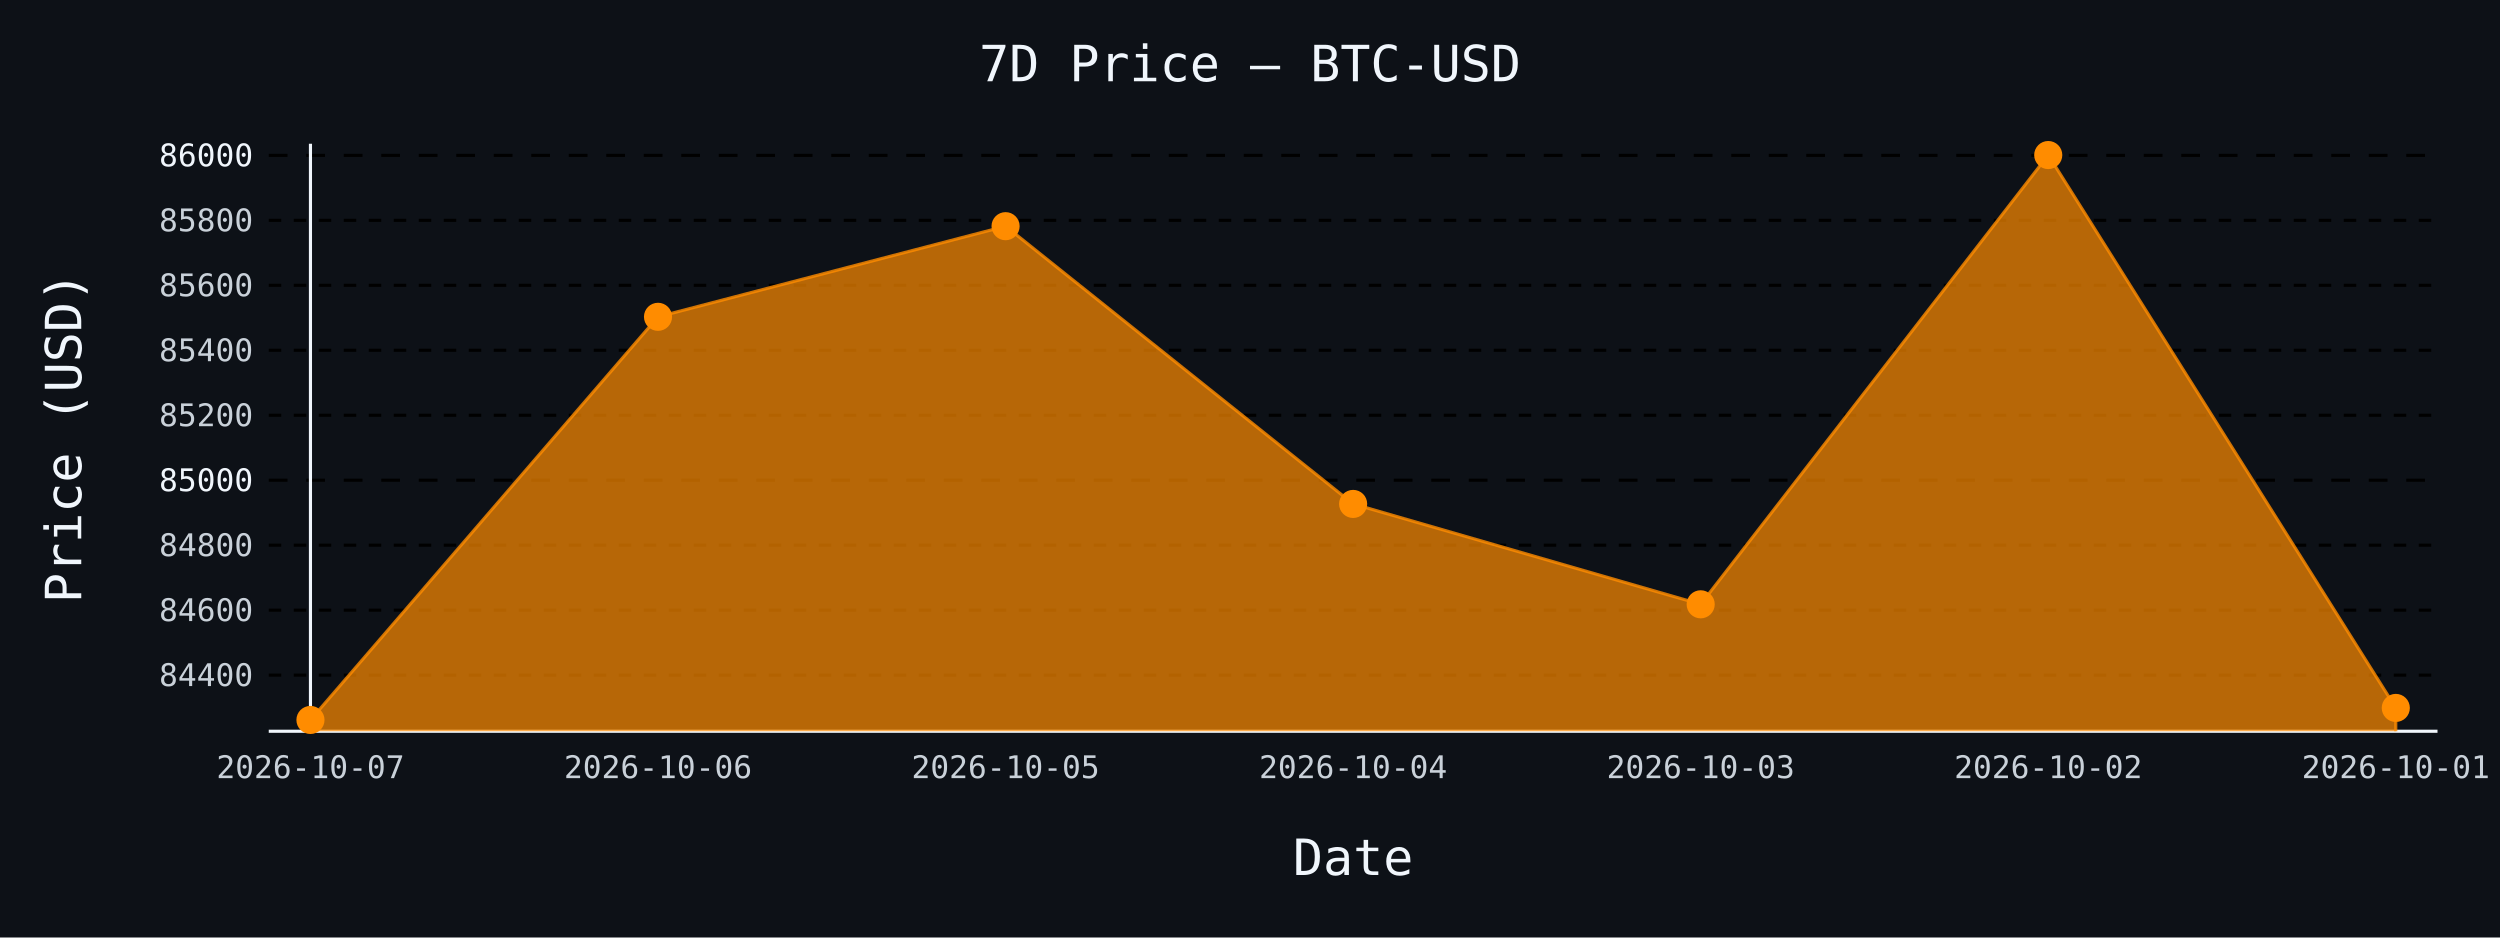
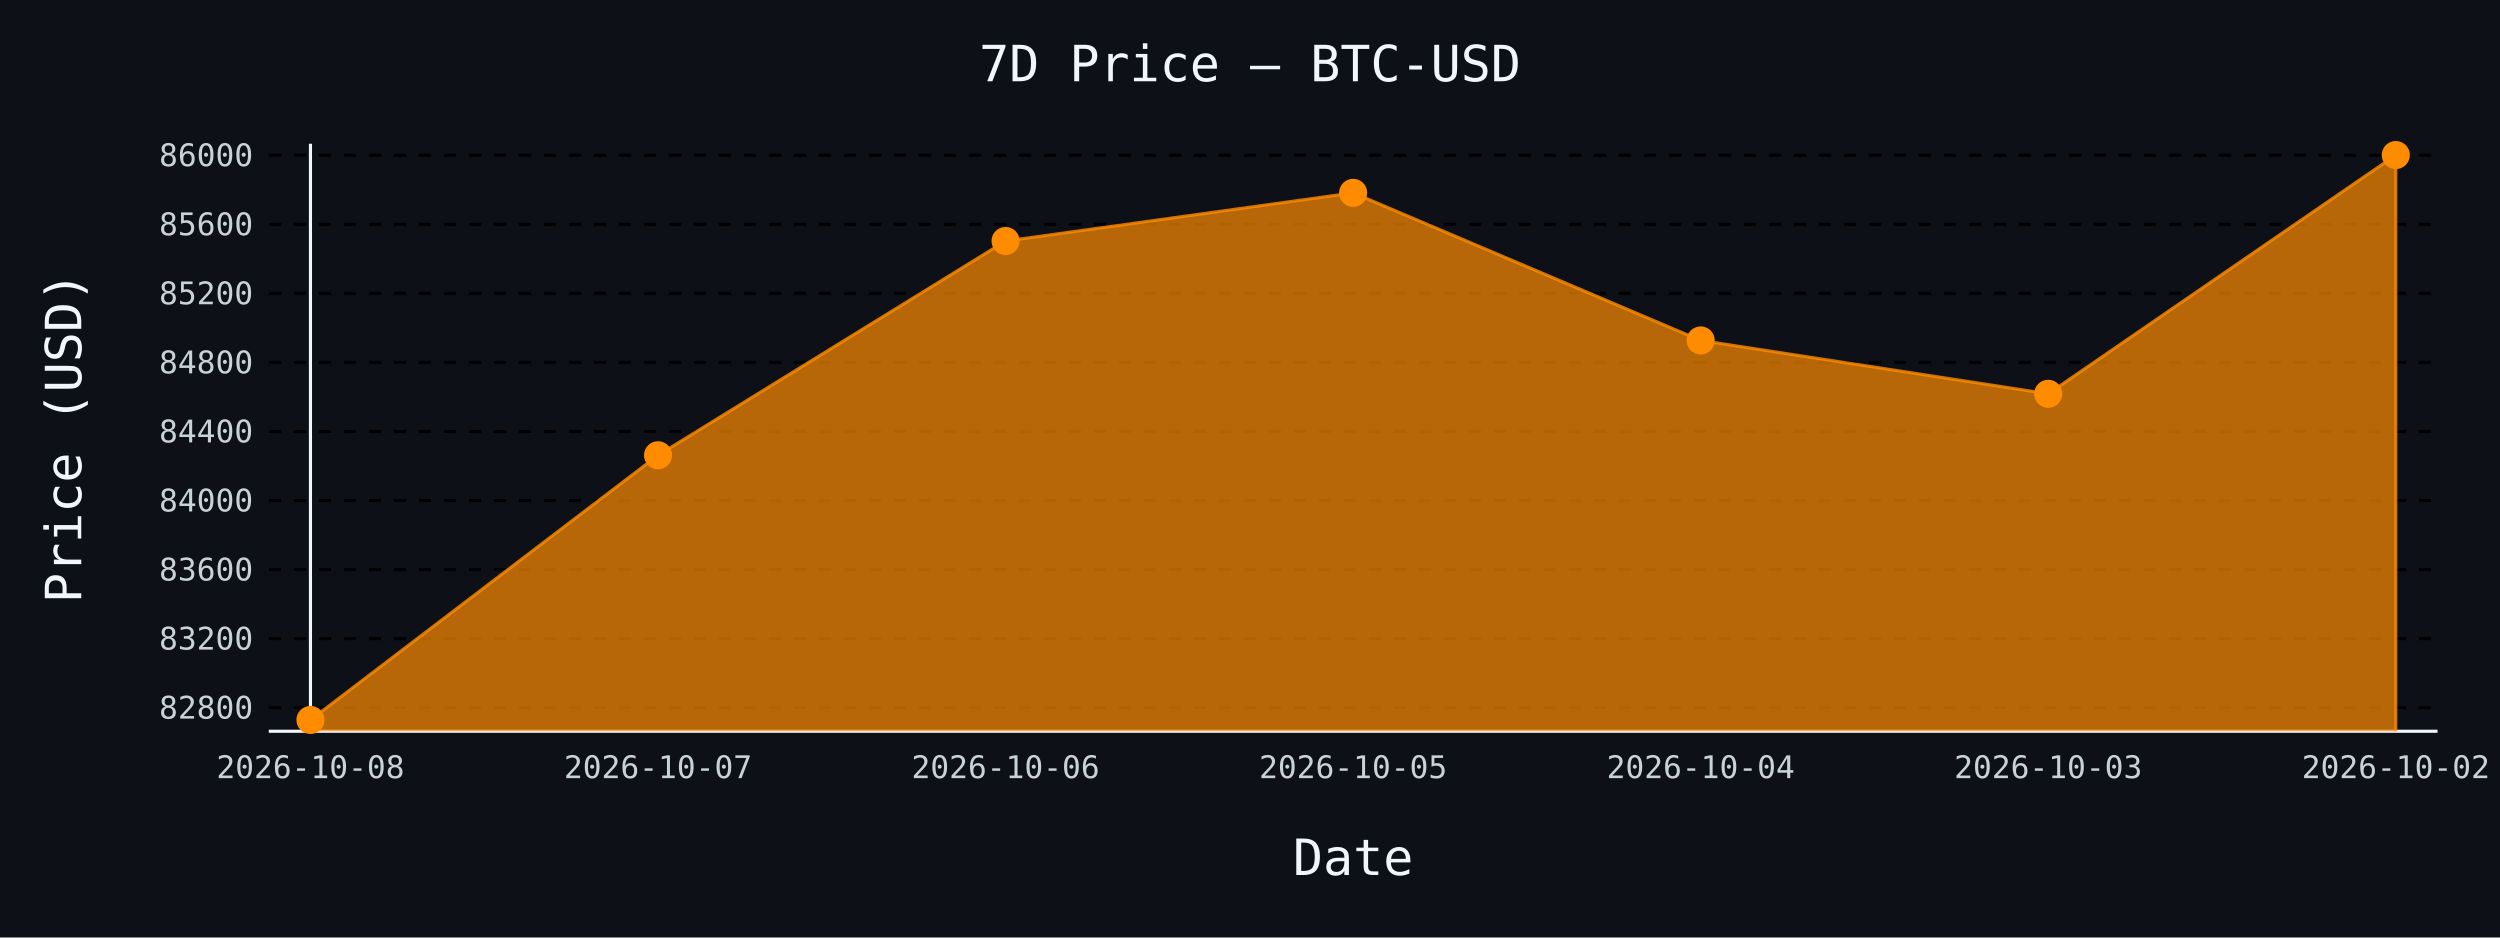
- <svg xmlns="http://www.w3.org/2000/svg" id="chart-76246ca8-41dd-4a42-9246-5195dbaaaf5d" class="pygal-chart" viewBox="0 0 800 300">
+ <svg xmlns="http://www.w3.org/2000/svg" id="chart-f41abc13-584a-479a-84a2-0136f00ec727" class="pygal-chart" viewBox="0 0 800 300">
  <defs>
-     <style type="text/css">#chart-76246ca8-41dd-4a42-9246-5195dbaaaf5d{-webkit-user-select:none;-webkit-font-smoothing:antialiased;font-family:monospace}#chart-76246ca8-41dd-4a42-9246-5195dbaaaf5d .title{font-family:monospace;font-size:16px}#chart-76246ca8-41dd-4a42-9246-5195dbaaaf5d .legends .legend text{font-family:monospace;font-size:14px}#chart-76246ca8-41dd-4a42-9246-5195dbaaaf5d .axis text{font-family:monospace;font-size:10px}#chart-76246ca8-41dd-4a42-9246-5195dbaaaf5d .axis text.major{font-family:monospace;font-size:10px}#chart-76246ca8-41dd-4a42-9246-5195dbaaaf5d .text-overlay text.value{font-family:monospace;font-size:16px}#chart-76246ca8-41dd-4a42-9246-5195dbaaaf5d .text-overlay text.label{font-family:monospace;font-size:10px}#chart-76246ca8-41dd-4a42-9246-5195dbaaaf5d .tooltip{font-family:monospace;font-size:14px}#chart-76246ca8-41dd-4a42-9246-5195dbaaaf5d text.no_data{font-family:monospace;font-size:64px}
- #chart-76246ca8-41dd-4a42-9246-5195dbaaaf5d{background-color:#0d1117}#chart-76246ca8-41dd-4a42-9246-5195dbaaaf5d path,#chart-76246ca8-41dd-4a42-9246-5195dbaaaf5d line,#chart-76246ca8-41dd-4a42-9246-5195dbaaaf5d rect,#chart-76246ca8-41dd-4a42-9246-5195dbaaaf5d circle{-webkit-transition:150ms;-moz-transition:150ms;transition:150ms}#chart-76246ca8-41dd-4a42-9246-5195dbaaaf5d .graph &gt; .background{fill:#0d1117}#chart-76246ca8-41dd-4a42-9246-5195dbaaaf5d .plot &gt; .background{fill:#0d1117}#chart-76246ca8-41dd-4a42-9246-5195dbaaaf5d .graph{fill:#c9d1d9}#chart-76246ca8-41dd-4a42-9246-5195dbaaaf5d text.no_data{fill:#f0f6fc}#chart-76246ca8-41dd-4a42-9246-5195dbaaaf5d .title{fill:#f0f6fc}#chart-76246ca8-41dd-4a42-9246-5195dbaaaf5d .legends .legend text{fill:#c9d1d9}#chart-76246ca8-41dd-4a42-9246-5195dbaaaf5d .legends .legend:hover text{fill:#f0f6fc}#chart-76246ca8-41dd-4a42-9246-5195dbaaaf5d .axis .line{stroke:#f0f6fc}#chart-76246ca8-41dd-4a42-9246-5195dbaaaf5d .axis .guide.line{stroke:#8b949e}#chart-76246ca8-41dd-4a42-9246-5195dbaaaf5d .axis .major.line{stroke:#c9d1d9}#chart-76246ca8-41dd-4a42-9246-5195dbaaaf5d .axis text.major{fill:#f0f6fc}#chart-76246ca8-41dd-4a42-9246-5195dbaaaf5d .axis.y .guides:hover .guide.line,#chart-76246ca8-41dd-4a42-9246-5195dbaaaf5d .line-graph .axis.x .guides:hover .guide.line,#chart-76246ca8-41dd-4a42-9246-5195dbaaaf5d .stackedline-graph .axis.x .guides:hover .guide.line,#chart-76246ca8-41dd-4a42-9246-5195dbaaaf5d .xy-graph .axis.x .guides:hover .guide.line{stroke:#f0f6fc}#chart-76246ca8-41dd-4a42-9246-5195dbaaaf5d .axis .guides:hover text{fill:#f0f6fc}#chart-76246ca8-41dd-4a42-9246-5195dbaaaf5d .reactive{fill-opacity:.7;stroke-opacity:.8;stroke-width:1}#chart-76246ca8-41dd-4a42-9246-5195dbaaaf5d .ci{stroke:#c9d1d9}#chart-76246ca8-41dd-4a42-9246-5195dbaaaf5d .reactive.active,#chart-76246ca8-41dd-4a42-9246-5195dbaaaf5d .active .reactive{fill-opacity:.8;stroke-opacity:.9;stroke-width:4}#chart-76246ca8-41dd-4a42-9246-5195dbaaaf5d .ci .reactive.active{stroke-width:1.5}#chart-76246ca8-41dd-4a42-9246-5195dbaaaf5d .series text{fill:#f0f6fc}#chart-76246ca8-41dd-4a42-9246-5195dbaaaf5d .tooltip rect{fill:#0d1117;stroke:#f0f6fc;-webkit-transition:opacity 150ms;-moz-transition:opacity 150ms;transition:opacity 150ms}#chart-76246ca8-41dd-4a42-9246-5195dbaaaf5d .tooltip .label{fill:#c9d1d9}#chart-76246ca8-41dd-4a42-9246-5195dbaaaf5d .tooltip .label{fill:#c9d1d9}#chart-76246ca8-41dd-4a42-9246-5195dbaaaf5d .tooltip .legend{font-size:.8em;fill:#8b949e}#chart-76246ca8-41dd-4a42-9246-5195dbaaaf5d .tooltip .x_label{font-size:.6em;fill:#f0f6fc}#chart-76246ca8-41dd-4a42-9246-5195dbaaaf5d .tooltip .xlink{font-size:.5em;text-decoration:underline}#chart-76246ca8-41dd-4a42-9246-5195dbaaaf5d .tooltip .value{font-size:1.5em}#chart-76246ca8-41dd-4a42-9246-5195dbaaaf5d .bound{font-size:.5em}#chart-76246ca8-41dd-4a42-9246-5195dbaaaf5d .max-value{font-size:.75em;fill:#8b949e}#chart-76246ca8-41dd-4a42-9246-5195dbaaaf5d .map-element{fill:#0d1117;stroke:#8b949e !important}#chart-76246ca8-41dd-4a42-9246-5195dbaaaf5d .map-element .reactive{fill-opacity:inherit;stroke-opacity:inherit}#chart-76246ca8-41dd-4a42-9246-5195dbaaaf5d .color-0,#chart-76246ca8-41dd-4a42-9246-5195dbaaaf5d .color-0 a:visited{stroke:#ff8c00;fill:#ff8c00}#chart-76246ca8-41dd-4a42-9246-5195dbaaaf5d .text-overlay .color-0 text{fill:black}
- #chart-76246ca8-41dd-4a42-9246-5195dbaaaf5d text.no_data{text-anchor:middle}#chart-76246ca8-41dd-4a42-9246-5195dbaaaf5d .guide.line{fill:none}#chart-76246ca8-41dd-4a42-9246-5195dbaaaf5d .centered{text-anchor:middle}#chart-76246ca8-41dd-4a42-9246-5195dbaaaf5d .title{text-anchor:middle}#chart-76246ca8-41dd-4a42-9246-5195dbaaaf5d .legends .legend text{fill-opacity:1}#chart-76246ca8-41dd-4a42-9246-5195dbaaaf5d .axis.x text{text-anchor:middle}#chart-76246ca8-41dd-4a42-9246-5195dbaaaf5d .axis.x:not(.web) text[transform]{text-anchor:start}#chart-76246ca8-41dd-4a42-9246-5195dbaaaf5d .axis.x:not(.web) text[transform].backwards{text-anchor:end}#chart-76246ca8-41dd-4a42-9246-5195dbaaaf5d .axis.y text{text-anchor:end}#chart-76246ca8-41dd-4a42-9246-5195dbaaaf5d .axis.y text[transform].backwards{text-anchor:start}#chart-76246ca8-41dd-4a42-9246-5195dbaaaf5d .axis.y2 text{text-anchor:start}#chart-76246ca8-41dd-4a42-9246-5195dbaaaf5d .axis.y2 text[transform].backwards{text-anchor:end}#chart-76246ca8-41dd-4a42-9246-5195dbaaaf5d .axis .guide.line{stroke-dasharray:4,4;stroke:black}#chart-76246ca8-41dd-4a42-9246-5195dbaaaf5d .axis .major.guide.line{stroke-dasharray:6,6;stroke:black}#chart-76246ca8-41dd-4a42-9246-5195dbaaaf5d .horizontal .axis.y .guide.line,#chart-76246ca8-41dd-4a42-9246-5195dbaaaf5d .horizontal .axis.y2 .guide.line,#chart-76246ca8-41dd-4a42-9246-5195dbaaaf5d .vertical .axis.x .guide.line{opacity:0}#chart-76246ca8-41dd-4a42-9246-5195dbaaaf5d .horizontal .axis.always_show .guide.line,#chart-76246ca8-41dd-4a42-9246-5195dbaaaf5d .vertical .axis.always_show .guide.line{opacity:1 !important}#chart-76246ca8-41dd-4a42-9246-5195dbaaaf5d .axis.y .guides:hover .guide.line,#chart-76246ca8-41dd-4a42-9246-5195dbaaaf5d .axis.y2 .guides:hover .guide.line,#chart-76246ca8-41dd-4a42-9246-5195dbaaaf5d .axis.x .guides:hover .guide.line{opacity:1}#chart-76246ca8-41dd-4a42-9246-5195dbaaaf5d .axis .guides:hover text{opacity:1}#chart-76246ca8-41dd-4a42-9246-5195dbaaaf5d .nofill{fill:none}#chart-76246ca8-41dd-4a42-9246-5195dbaaaf5d .subtle-fill{fill-opacity:.2}#chart-76246ca8-41dd-4a42-9246-5195dbaaaf5d .dot{stroke-width:1px;fill-opacity:1;stroke-opacity:1}#chart-76246ca8-41dd-4a42-9246-5195dbaaaf5d .dot.active{stroke-width:5px}#chart-76246ca8-41dd-4a42-9246-5195dbaaaf5d .dot.negative{fill:transparent}#chart-76246ca8-41dd-4a42-9246-5195dbaaaf5d text,#chart-76246ca8-41dd-4a42-9246-5195dbaaaf5d tspan{stroke:none !important}#chart-76246ca8-41dd-4a42-9246-5195dbaaaf5d .series text.active{opacity:1}#chart-76246ca8-41dd-4a42-9246-5195dbaaaf5d .tooltip rect{fill-opacity:.95;stroke-width:.5}#chart-76246ca8-41dd-4a42-9246-5195dbaaaf5d .tooltip text{fill-opacity:1}#chart-76246ca8-41dd-4a42-9246-5195dbaaaf5d .showable{visibility:hidden}#chart-76246ca8-41dd-4a42-9246-5195dbaaaf5d .showable.shown{visibility:visible}#chart-76246ca8-41dd-4a42-9246-5195dbaaaf5d .gauge-background{fill:rgba(229,229,229,1);stroke:none}#chart-76246ca8-41dd-4a42-9246-5195dbaaaf5d .bg-lines{stroke:#0d1117;stroke-width:2px}</style>
+     <style type="text/css">#chart-f41abc13-584a-479a-84a2-0136f00ec727{-webkit-user-select:none;-webkit-font-smoothing:antialiased;font-family:monospace}#chart-f41abc13-584a-479a-84a2-0136f00ec727 .title{font-family:monospace;font-size:16px}#chart-f41abc13-584a-479a-84a2-0136f00ec727 .legends .legend text{font-family:monospace;font-size:14px}#chart-f41abc13-584a-479a-84a2-0136f00ec727 .axis text{font-family:monospace;font-size:10px}#chart-f41abc13-584a-479a-84a2-0136f00ec727 .axis text.major{font-family:monospace;font-size:10px}#chart-f41abc13-584a-479a-84a2-0136f00ec727 .text-overlay text.value{font-family:monospace;font-size:16px}#chart-f41abc13-584a-479a-84a2-0136f00ec727 .text-overlay text.label{font-family:monospace;font-size:10px}#chart-f41abc13-584a-479a-84a2-0136f00ec727 .tooltip{font-family:monospace;font-size:14px}#chart-f41abc13-584a-479a-84a2-0136f00ec727 text.no_data{font-family:monospace;font-size:64px}
+ #chart-f41abc13-584a-479a-84a2-0136f00ec727{background-color:#0d1117}#chart-f41abc13-584a-479a-84a2-0136f00ec727 path,#chart-f41abc13-584a-479a-84a2-0136f00ec727 line,#chart-f41abc13-584a-479a-84a2-0136f00ec727 rect,#chart-f41abc13-584a-479a-84a2-0136f00ec727 circle{-webkit-transition:150ms;-moz-transition:150ms;transition:150ms}#chart-f41abc13-584a-479a-84a2-0136f00ec727 .graph &gt; .background{fill:#0d1117}#chart-f41abc13-584a-479a-84a2-0136f00ec727 .plot &gt; .background{fill:#0d1117}#chart-f41abc13-584a-479a-84a2-0136f00ec727 .graph{fill:#c9d1d9}#chart-f41abc13-584a-479a-84a2-0136f00ec727 text.no_data{fill:#f0f6fc}#chart-f41abc13-584a-479a-84a2-0136f00ec727 .title{fill:#f0f6fc}#chart-f41abc13-584a-479a-84a2-0136f00ec727 .legends .legend text{fill:#c9d1d9}#chart-f41abc13-584a-479a-84a2-0136f00ec727 .legends .legend:hover text{fill:#f0f6fc}#chart-f41abc13-584a-479a-84a2-0136f00ec727 .axis .line{stroke:#f0f6fc}#chart-f41abc13-584a-479a-84a2-0136f00ec727 .axis .guide.line{stroke:#8b949e}#chart-f41abc13-584a-479a-84a2-0136f00ec727 .axis .major.line{stroke:#c9d1d9}#chart-f41abc13-584a-479a-84a2-0136f00ec727 .axis text.major{fill:#f0f6fc}#chart-f41abc13-584a-479a-84a2-0136f00ec727 .axis.y .guides:hover .guide.line,#chart-f41abc13-584a-479a-84a2-0136f00ec727 .line-graph .axis.x .guides:hover .guide.line,#chart-f41abc13-584a-479a-84a2-0136f00ec727 .stackedline-graph .axis.x .guides:hover .guide.line,#chart-f41abc13-584a-479a-84a2-0136f00ec727 .xy-graph .axis.x .guides:hover .guide.line{stroke:#f0f6fc}#chart-f41abc13-584a-479a-84a2-0136f00ec727 .axis .guides:hover text{fill:#f0f6fc}#chart-f41abc13-584a-479a-84a2-0136f00ec727 .reactive{fill-opacity:.7;stroke-opacity:.8;stroke-width:1}#chart-f41abc13-584a-479a-84a2-0136f00ec727 .ci{stroke:#c9d1d9}#chart-f41abc13-584a-479a-84a2-0136f00ec727 .reactive.active,#chart-f41abc13-584a-479a-84a2-0136f00ec727 .active .reactive{fill-opacity:.8;stroke-opacity:.9;stroke-width:4}#chart-f41abc13-584a-479a-84a2-0136f00ec727 .ci .reactive.active{stroke-width:1.5}#chart-f41abc13-584a-479a-84a2-0136f00ec727 .series text{fill:#f0f6fc}#chart-f41abc13-584a-479a-84a2-0136f00ec727 .tooltip rect{fill:#0d1117;stroke:#f0f6fc;-webkit-transition:opacity 150ms;-moz-transition:opacity 150ms;transition:opacity 150ms}#chart-f41abc13-584a-479a-84a2-0136f00ec727 .tooltip .label{fill:#c9d1d9}#chart-f41abc13-584a-479a-84a2-0136f00ec727 .tooltip .label{fill:#c9d1d9}#chart-f41abc13-584a-479a-84a2-0136f00ec727 .tooltip .legend{font-size:.8em;fill:#8b949e}#chart-f41abc13-584a-479a-84a2-0136f00ec727 .tooltip .x_label{font-size:.6em;fill:#f0f6fc}#chart-f41abc13-584a-479a-84a2-0136f00ec727 .tooltip .xlink{font-size:.5em;text-decoration:underline}#chart-f41abc13-584a-479a-84a2-0136f00ec727 .tooltip .value{font-size:1.5em}#chart-f41abc13-584a-479a-84a2-0136f00ec727 .bound{font-size:.5em}#chart-f41abc13-584a-479a-84a2-0136f00ec727 .max-value{font-size:.75em;fill:#8b949e}#chart-f41abc13-584a-479a-84a2-0136f00ec727 .map-element{fill:#0d1117;stroke:#8b949e !important}#chart-f41abc13-584a-479a-84a2-0136f00ec727 .map-element .reactive{fill-opacity:inherit;stroke-opacity:inherit}#chart-f41abc13-584a-479a-84a2-0136f00ec727 .color-0,#chart-f41abc13-584a-479a-84a2-0136f00ec727 .color-0 a:visited{stroke:#ff8c00;fill:#ff8c00}#chart-f41abc13-584a-479a-84a2-0136f00ec727 .text-overlay .color-0 text{fill:black}
+ #chart-f41abc13-584a-479a-84a2-0136f00ec727 text.no_data{text-anchor:middle}#chart-f41abc13-584a-479a-84a2-0136f00ec727 .guide.line{fill:none}#chart-f41abc13-584a-479a-84a2-0136f00ec727 .centered{text-anchor:middle}#chart-f41abc13-584a-479a-84a2-0136f00ec727 .title{text-anchor:middle}#chart-f41abc13-584a-479a-84a2-0136f00ec727 .legends .legend text{fill-opacity:1}#chart-f41abc13-584a-479a-84a2-0136f00ec727 .axis.x text{text-anchor:middle}#chart-f41abc13-584a-479a-84a2-0136f00ec727 .axis.x:not(.web) text[transform]{text-anchor:start}#chart-f41abc13-584a-479a-84a2-0136f00ec727 .axis.x:not(.web) text[transform].backwards{text-anchor:end}#chart-f41abc13-584a-479a-84a2-0136f00ec727 .axis.y text{text-anchor:end}#chart-f41abc13-584a-479a-84a2-0136f00ec727 .axis.y text[transform].backwards{text-anchor:start}#chart-f41abc13-584a-479a-84a2-0136f00ec727 .axis.y2 text{text-anchor:start}#chart-f41abc13-584a-479a-84a2-0136f00ec727 .axis.y2 text[transform].backwards{text-anchor:end}#chart-f41abc13-584a-479a-84a2-0136f00ec727 .axis .guide.line{stroke-dasharray:4,4;stroke:black}#chart-f41abc13-584a-479a-84a2-0136f00ec727 .axis .major.guide.line{stroke-dasharray:6,6;stroke:black}#chart-f41abc13-584a-479a-84a2-0136f00ec727 .horizontal .axis.y .guide.line,#chart-f41abc13-584a-479a-84a2-0136f00ec727 .horizontal .axis.y2 .guide.line,#chart-f41abc13-584a-479a-84a2-0136f00ec727 .vertical .axis.x .guide.line{opacity:0}#chart-f41abc13-584a-479a-84a2-0136f00ec727 .horizontal .axis.always_show .guide.line,#chart-f41abc13-584a-479a-84a2-0136f00ec727 .vertical .axis.always_show .guide.line{opacity:1 !important}#chart-f41abc13-584a-479a-84a2-0136f00ec727 .axis.y .guides:hover .guide.line,#chart-f41abc13-584a-479a-84a2-0136f00ec727 .axis.y2 .guides:hover .guide.line,#chart-f41abc13-584a-479a-84a2-0136f00ec727 .axis.x .guides:hover .guide.line{opacity:1}#chart-f41abc13-584a-479a-84a2-0136f00ec727 .axis .guides:hover text{opacity:1}#chart-f41abc13-584a-479a-84a2-0136f00ec727 .nofill{fill:none}#chart-f41abc13-584a-479a-84a2-0136f00ec727 .subtle-fill{fill-opacity:.2}#chart-f41abc13-584a-479a-84a2-0136f00ec727 .dot{stroke-width:1px;fill-opacity:1;stroke-opacity:1}#chart-f41abc13-584a-479a-84a2-0136f00ec727 .dot.active{stroke-width:5px}#chart-f41abc13-584a-479a-84a2-0136f00ec727 .dot.negative{fill:transparent}#chart-f41abc13-584a-479a-84a2-0136f00ec727 text,#chart-f41abc13-584a-479a-84a2-0136f00ec727 tspan{stroke:none !important}#chart-f41abc13-584a-479a-84a2-0136f00ec727 .series text.active{opacity:1}#chart-f41abc13-584a-479a-84a2-0136f00ec727 .tooltip rect{fill-opacity:.95;stroke-width:.5}#chart-f41abc13-584a-479a-84a2-0136f00ec727 .tooltip text{fill-opacity:1}#chart-f41abc13-584a-479a-84a2-0136f00ec727 .showable{visibility:hidden}#chart-f41abc13-584a-479a-84a2-0136f00ec727 .showable.shown{visibility:visible}#chart-f41abc13-584a-479a-84a2-0136f00ec727 .gauge-background{fill:rgba(229,229,229,1);stroke:none}#chart-f41abc13-584a-479a-84a2-0136f00ec727 .bg-lines{stroke:#0d1117;stroke-width:2px}</style>
  </defs>
  <g class="graph line-graph vertical">
    <rect x="0" y="0" width="800" height="300" class="background" />
    <g transform="translate(86, 46)" class="plot">
      <rect x="0" y="0" width="694.0" height="188" class="background" />
      <g class="axis y always_show">
        <path d="M0 188 h694" class="line" />
        <g class="guides">
-           <path d="M0 170.04 h694" class="guide line" />
-           <text x="-5" y="173.54" class="">84400</text>
+           <path d="M0 180.462 h694" class="guide line" />
+           <text x="-5" y="183.962" class="">82800</text>
        </g>
        <g class="guides">
-           <path d="M0 149.249 h694" class="guide line" />
-           <text x="-5" y="152.749" class="">84600</text>
+           <path d="M0 158.363 h694" class="guide line" />
+           <text x="-5" y="161.863" class="">83200</text>
        </g>
        <g class="guides">
-           <path d="M0 128.459 h694" class="guide line" />
-           <text x="-5" y="131.959" class="">84800</text>
+           <path d="M0 136.264 h694" class="guide line" />
+           <text x="-5" y="139.764" class="">83600</text>
        </g>
        <g class="guides">
-           <path d="M0 107.669 h694" class="major guide line" />
-           <text x="-5" y="111.169" class="major">85000</text>
+           <path d="M0 114.165 h694" class="guide line" />
+           <text x="-5" y="117.665" class="">84000</text>
        </g>
        <g class="guides">
-           <path d="M0 86.879 h694" class="guide line" />
-           <text x="-5" y="90.379" class="">85200</text>
+           <path d="M0 92.066 h694" class="guide line" />
+           <text x="-5" y="95.566" class="">84400</text>
        </g>
        <g class="guides">
-           <path d="M0 66.089 h694" class="guide line" />
-           <text x="-5" y="69.589" class="">85400</text>
+           <path d="M0 69.967 h694" class="guide line" />
+           <text x="-5" y="73.467" class="">84800</text>
        </g>
        <g class="guides">
-           <path d="M0 45.299 h694" class="guide line" />
-           <text x="-5" y="48.799" class="">85600</text>
+           <path d="M0 47.868 h694" class="guide line" />
+           <text x="-5" y="51.368" class="">85200</text>
        </g>
        <g class="guides">
-           <path d="M0 24.509 h694" class="guide line" />
-           <text x="-5" y="28.009" class="">85800</text>
+           <path d="M0 25.77 h694" class="guide line" />
+           <text x="-5" y="29.27" class="">85600</text>
        </g>
        <g class="guides">
-           <path d="M0 3.719 h694" class="major guide line" />
-           <text x="-5" y="7.219" class="major">86000</text>
+           <path d="M0 3.671 h694" class="guide line" />
+           <text x="-5" y="7.171" class="">86000</text>
        </g>
      </g>
      <g class="axis x">
        <g class="guides">
          <path d="M13.346 0 v188" class="line" />
-           <text x="13.346" y="203.0" class="">2026-10-07</text>
+           <text x="13.346" y="203.0" class="">2026-10-08</text>
        </g>
        <g class="guides">
          <path d="M124.564 0 v188" class="guide line" />
-           <text x="124.564" y="203.0" class="">2026-10-06</text>
+           <text x="124.564" y="203.0" class="">2026-10-07</text>
        </g>
        <g class="guides">
          <path d="M235.782 0 v188" class="guide line" />
-           <text x="235.782" y="203.0" class="">2026-10-05</text>
+           <text x="235.782" y="203.0" class="">2026-10-06</text>
        </g>
        <g class="guides">
          <path d="M347 0 v188" class="guide line" />
-           <text x="347.0" y="203.0" class="">2026-10-04</text>
+           <text x="347.0" y="203.0" class="">2026-10-05</text>
        </g>
        <g class="guides">
          <path d="M458.218 0 v188" class="guide line" />
-           <text x="458.218" y="203.0" class="">2026-10-03</text>
+           <text x="458.218" y="203.0" class="">2026-10-04</text>
        </g>
        <g class="guides">
          <path d="M569.436 0 v188" class="guide line" />
-           <text x="569.436" y="203.0" class="">2026-10-02</text>
+           <text x="569.436" y="203.0" class="">2026-10-03</text>
        </g>
        <g class="guides">
          <path d="M680.654 0 v188" class="guide line" />
-           <text x="680.654" y="203.0" class="">2026-10-01</text>
+           <text x="680.654" y="203.0" class="">2026-10-02</text>
        </g>
      </g>
      <g class="series serie-0 color-0">
-         <path d="M13.346 188 L13.346 184.385 124.564 55.383 235.782 26.38 347 115.258 458.218 147.378 569.436 3.615 680.654 180.538 680.654 188" class="line reactive" />
+         <path d="M13.346 188 L13.346 184.385 124.564 99.69 235.782 31.129 347 15.715 458.218 62.951 569.436 80.022 680.654 3.615 680.654 188" class="line reactive" />
      </g>
    </g>
    <g class="titles">
      <text x="400.0" y="26" class="title plot_title">7D Price — BTC-USD</text>
      <text x="433.0" y="280" class="title">Date</text>
      <text x="0" y="166.0" class="title" transform="rotate(-90 0 140)">Price (USD)</text>
    </g>
    <g transform="translate(86, 46)" class="plot overlay">
      <g class="series serie-0 color-0">
        <g class="dots">
          <circle cx="13.346" cy="184.385" r="4" class="dot reactive tooltip-trigger" />
        </g>
        <g class="dots">
-           <circle cx="124.564" cy="55.383" r="4" class="dot reactive tooltip-trigger" />
+           <circle cx="124.564" cy="99.69" r="4" class="dot reactive tooltip-trigger" />
        </g>
        <g class="dots">
-           <circle cx="235.782" cy="26.38" r="4" class="dot reactive tooltip-trigger" />
+           <circle cx="235.782" cy="31.129" r="4" class="dot reactive tooltip-trigger" />
        </g>
        <g class="dots">
-           <circle cx="347.0" cy="115.258" r="4" class="dot reactive tooltip-trigger" />
+           <circle cx="347.0" cy="15.715" r="4" class="dot reactive tooltip-trigger" />
        </g>
        <g class="dots">
-           <circle cx="458.218" cy="147.378" r="4" class="dot reactive tooltip-trigger" />
+           <circle cx="458.218" cy="62.951" r="4" class="dot reactive tooltip-trigger" />
        </g>
        <g class="dots">
-           <circle cx="569.436" cy="3.615" r="4" class="dot reactive tooltip-trigger" />
+           <circle cx="569.436" cy="80.022" r="4" class="dot reactive tooltip-trigger" />
        </g>
        <g class="dots">
-           <circle cx="680.654" cy="180.538" r="4" class="dot reactive tooltip-trigger" />
+           <circle cx="680.654" cy="3.615" r="4" class="dot reactive tooltip-trigger" />
        </g>
      </g>
    </g>
    <g transform="translate(86, 46)" class="plot text-overlay">
      <g class="series serie-0 color-0" />
    </g>
    <g transform="translate(86, 46)" class="plot tooltip-overlay">
      <g transform="translate(0 0)" style="opacity: 0" class="tooltip">
        <rect rx="0" ry="0" width="0" height="0" class="tooltip-box" />
        <g class="text" />
      </g>
    </g>
  </g>
</svg>
